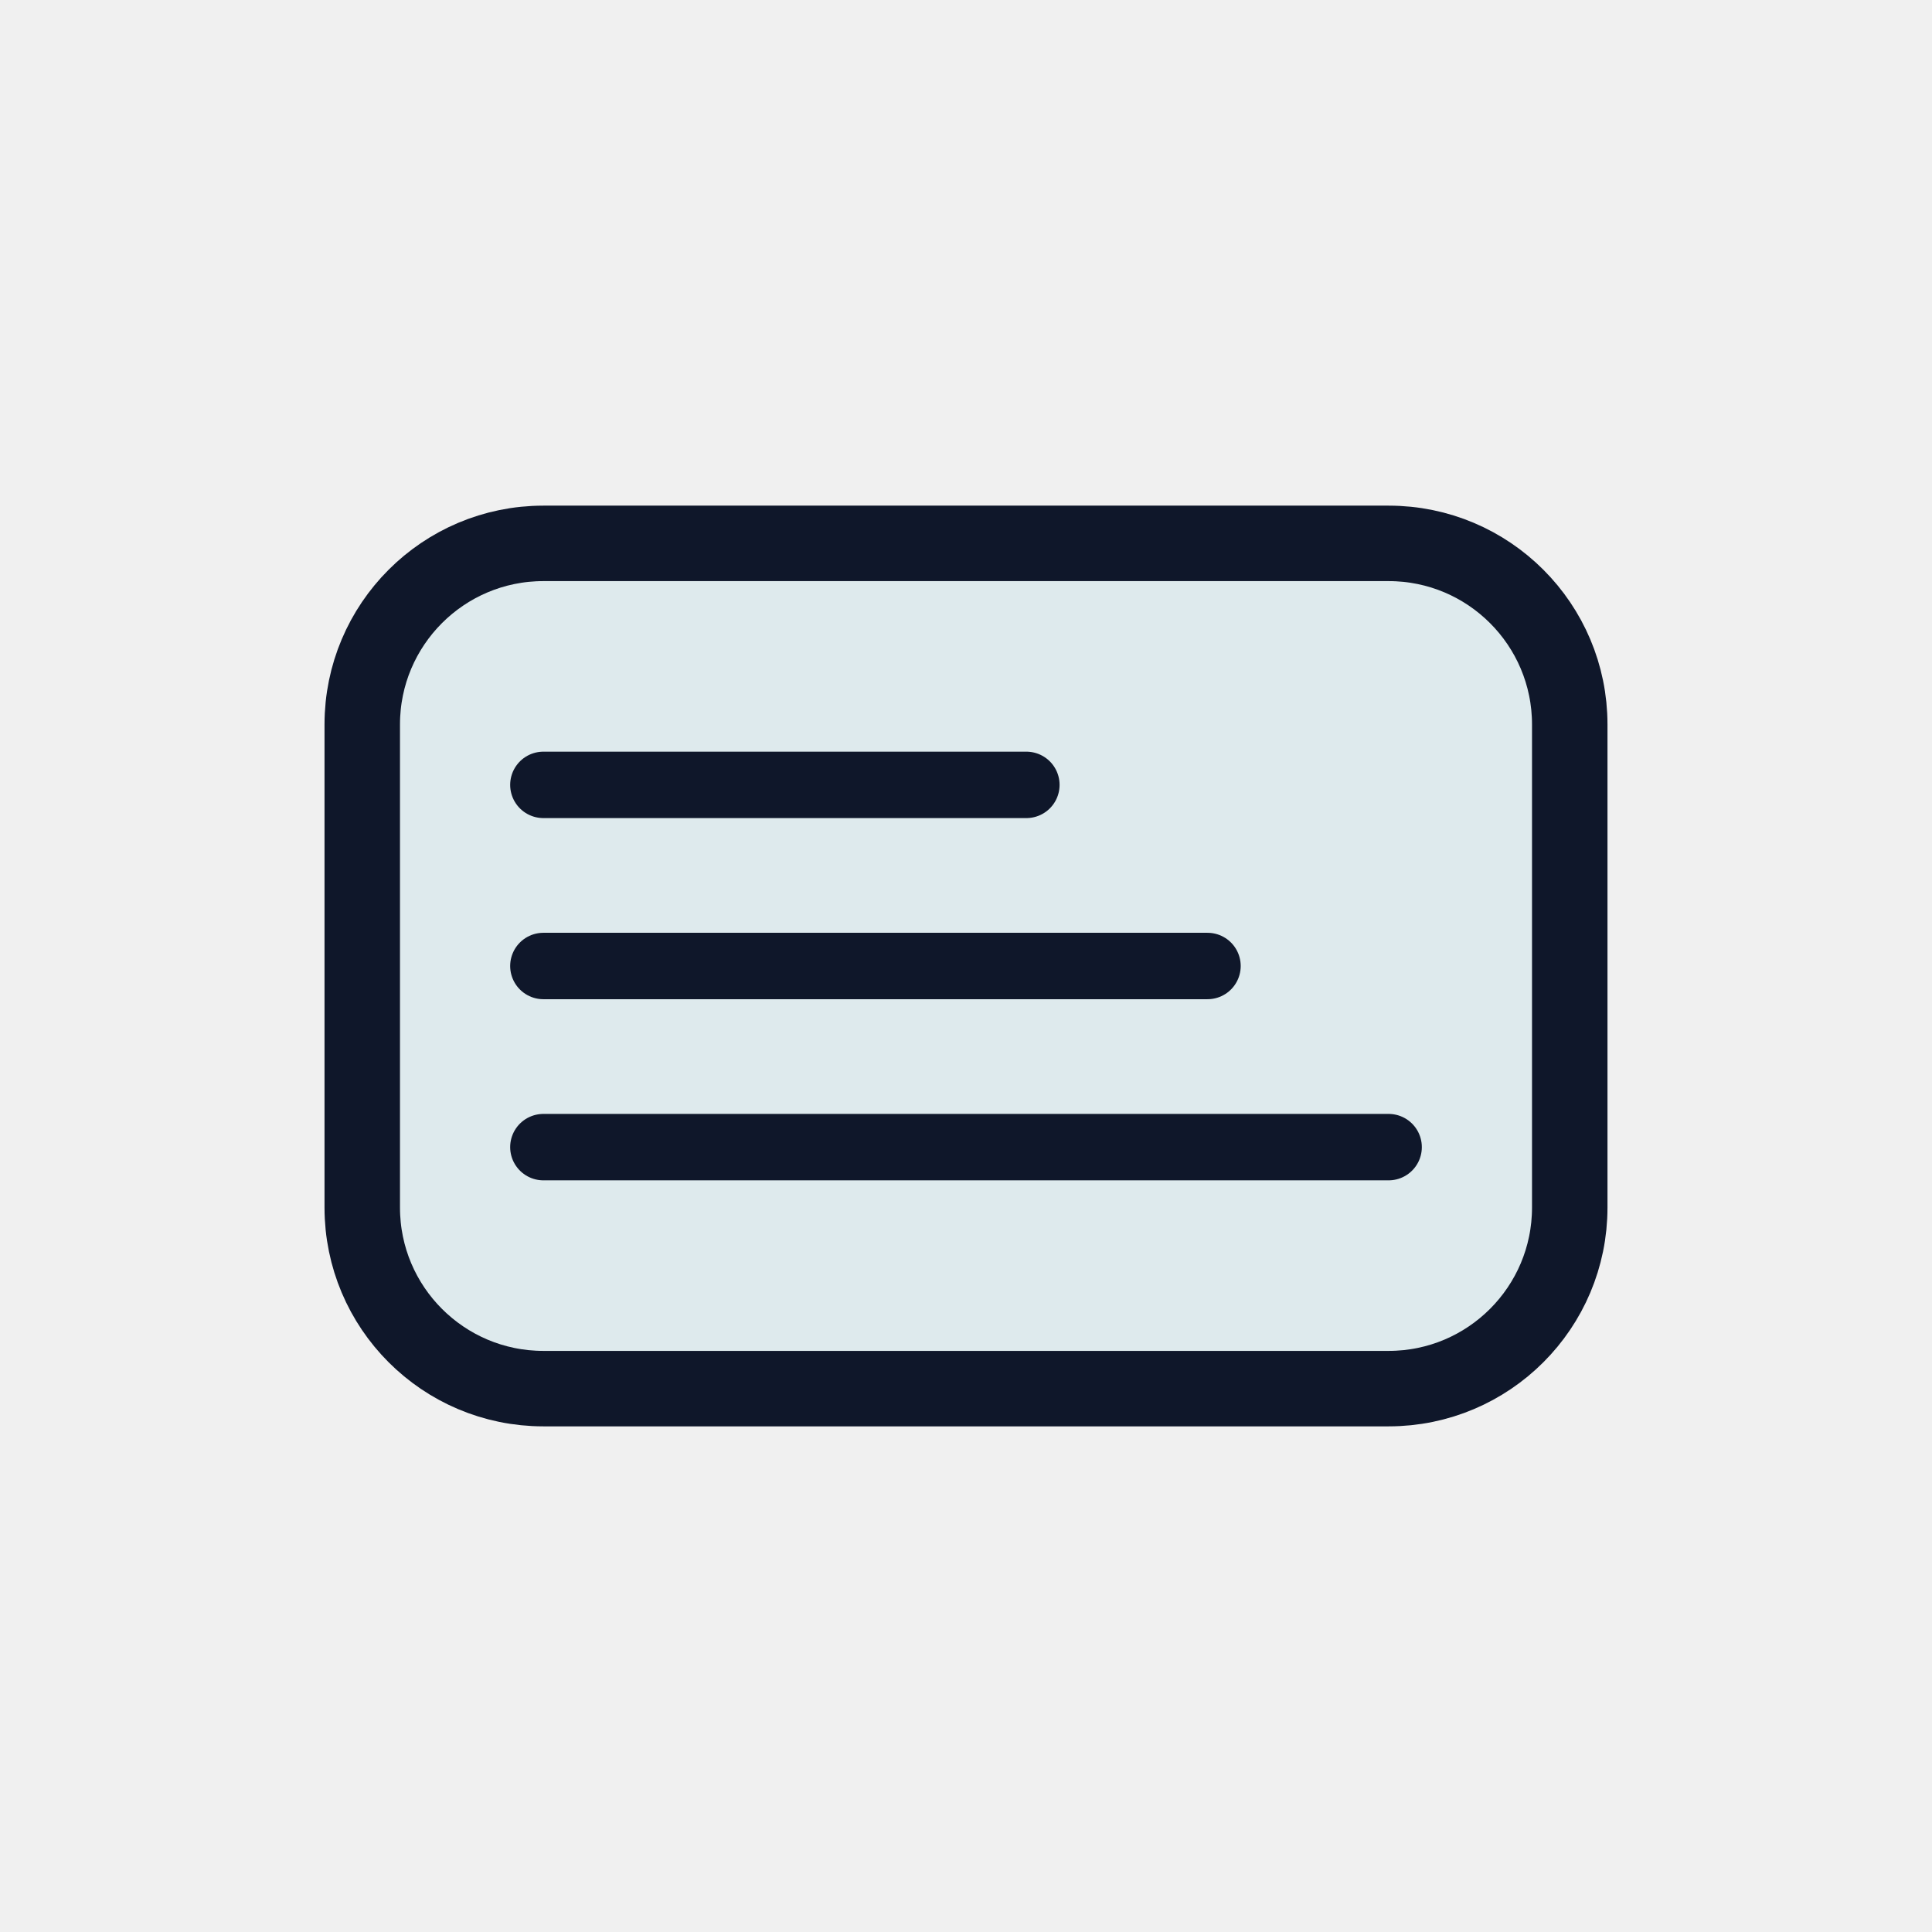
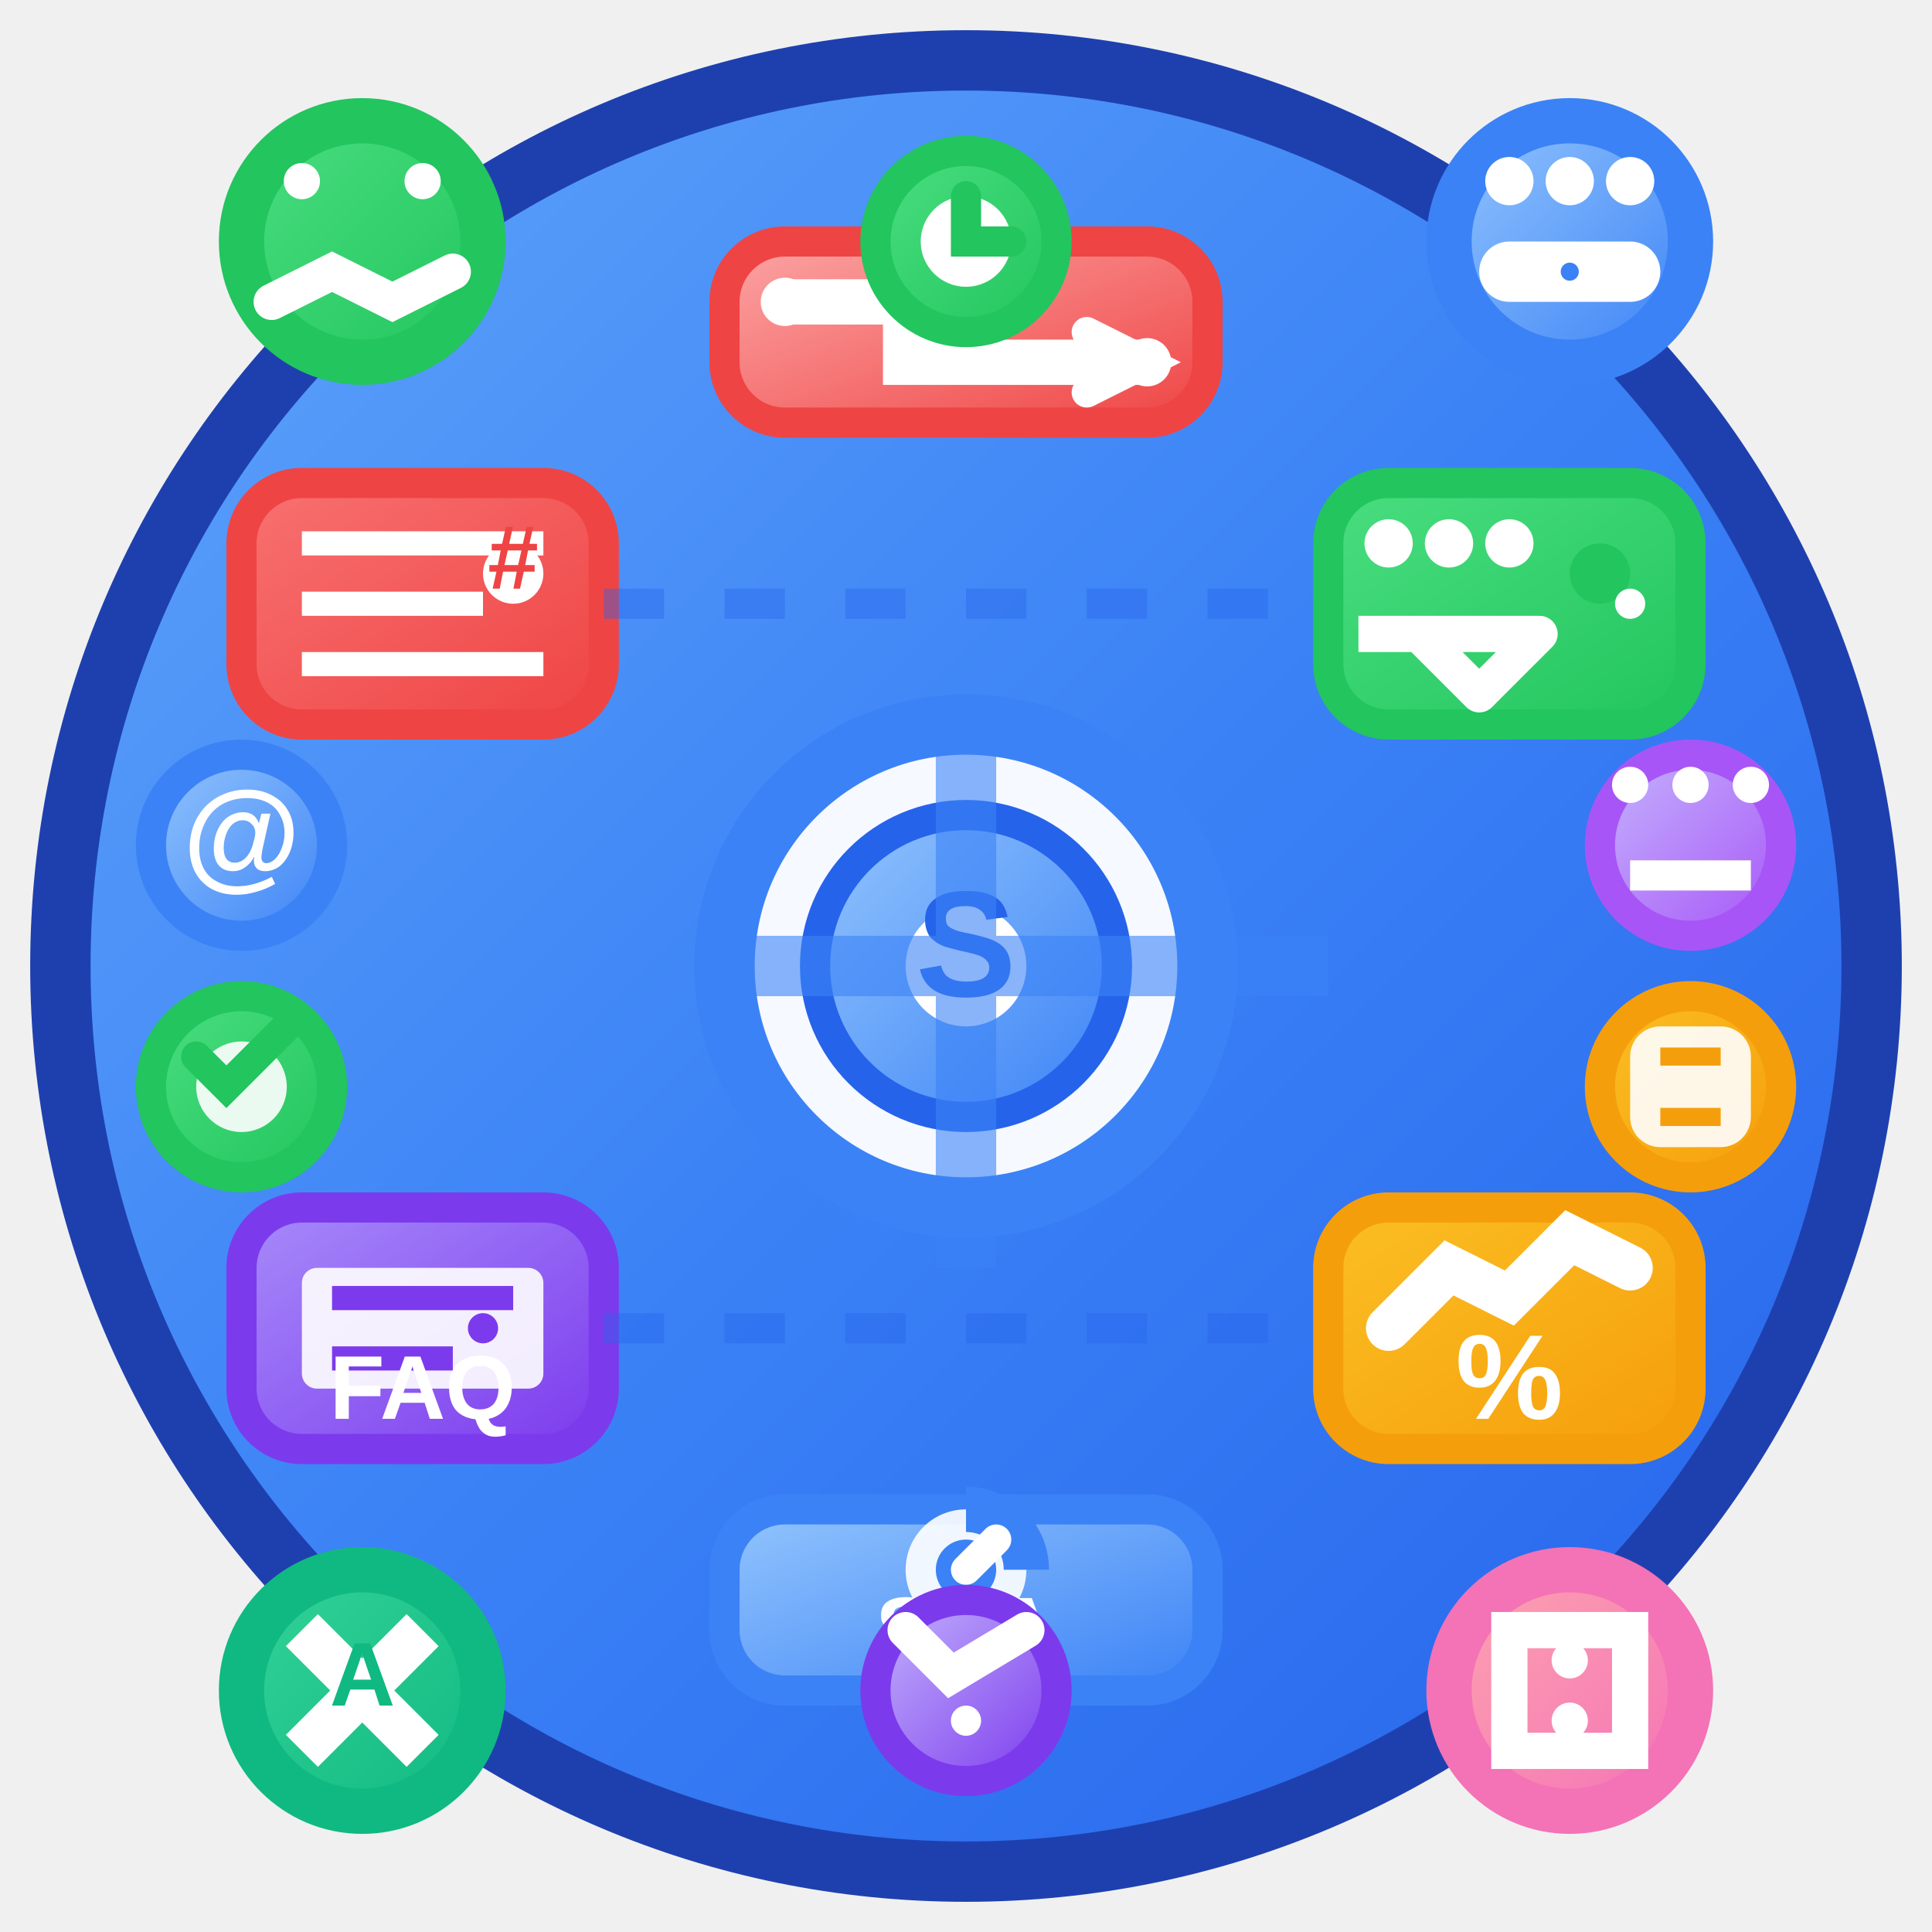
<svg xmlns="http://www.w3.org/2000/svg" width="64" height="64" viewBox="0 0 64 64" fill="none">
+   <circle cx="32" cy="32" r="30" fill="url(#service-gradient)" stroke="#1e40af" stroke-width="2" />
+   <circle cx="32" cy="32" r="8" fill="#ffffff" fill-opacity="0.95" stroke="#3b82f6" stroke-width="2" />
+   <circle cx="32" cy="32" r="5" fill="url(#hub-gradient)" stroke="#2563eb" stroke-width="1" />
+   <circle cx="32" cy="32" r="2" fill="#ffffff" />
+   <text x="32" y="33" text-anchor="middle" fill="#2563eb" font-family="Arial, sans-serif" font-size="5" font-weight="bold">S</text>
+   <rect x="8" y="16" width="12" height="8" rx="2" fill="url(#ticket-gradient)" stroke="#ef4444" stroke-width="1" />
+   <path d="M10 18 L18 18 M10 20 L16 20 M10 22 L18 22" stroke="#ffffff" stroke-width="0.8" />
+   <circle cx="17" cy="19" r="1" fill="#ffffff" />
+   <text x="17" y="19.5" text-anchor="middle" fill="#ef4444" font-family="Arial, sans-serif" font-size="3" font-weight="bold">#</text>
+   <rect x="44" y="16" width="12" height="8" rx="2" fill="url(#chat-gradient)" stroke="#22c55e" stroke-width="1" />
+   <circle cx="46" cy="18" r="0.8" fill="#ffffff" />
+   <circle cx="48" cy="18" r="0.8" fill="#ffffff" />
+   <circle cx="50" cy="18" r="0.8" fill="#ffffff" />
+   <path d="M45 21 L51 21 L49 23 L47 21" stroke="#ffffff" stroke-width="1.2" stroke-linejoin="round" fill="none" />
+   <circle cx="53" cy="19" r="1" fill="#22c55e" />
+   <circle cx="54" cy="20" r="0.5" fill="#ffffff" />
+   <rect x="8" y="40" width="12" height="8" rx="2" fill="url(#kb-gradient)" stroke="#7c3aed" stroke-width="1" />
+   <rect x="10" y="42" width="8" height="4" rx="0.5" fill="#ffffff" opacity="0.9" />
+   <path d="M11 43 L17 43 M11 45 L15 45" stroke="#7c3aed" stroke-width="0.8" />
+   <circle cx="16" cy="44" r="0.5" fill="#7c3aed" />
+   <text x="14" y="47" text-anchor="middle" fill="#ffffff" font-family="Arial, sans-serif" font-size="3" font-weight="bold">FAQ</text>
+   <rect x="44" y="40" width="12" height="8" rx="2" fill="url(#analytics-gradient)" stroke="#f59e0b" stroke-width="1" />
+   <path d="M46 44 L48 42 L50 43 L52 41 L54 42" stroke="#ffffff" stroke-width="1.5" stroke-linecap="round" fill="none" />
+   <circle cx="46" cy="44" r="0.5" fill="#ffffff" />
+   <circle cx="48" cy="42" r="0.5" fill="#ffffff" />
+   <circle cx="50" cy="43" r="0.5" fill="#ffffff" />
+   <circle cx="52" cy="41" r="0.5" fill="#ffffff" />
+   <circle cx="54" cy="42" r="0.5" fill="#ffffff" />
+   <text x="50" y="47" text-anchor="middle" fill="#ffffff" font-family="Arial, sans-serif" font-size="4" font-weight="bold">%</text>
+   <circle cx="12" cy="8" r="4" fill="url(#satisfaction-gradient)" stroke="#22c55e" stroke-width="1.5" />
+   <circle cx="10" cy="6" r="0.6" fill="#ffffff" />
+   <circle cx="14" cy="6" r="0.6" fill="#ffffff" />
+   <path d="M9 10 L11 9 L13 10 L15 9" stroke="#ffffff" stroke-width="1.2" stroke-linecap="round" fill="none" />
+   <circle cx="52" cy="8" r="4" fill="url(#agent-gradient)" stroke="#3b82f6" stroke-width="1.5" />
+   <circle cx="50" cy="6" r="0.8" fill="#ffffff" />
+   <circle cx="52" cy="6" r="0.8" fill="#ffffff" />
+   <circle cx="54" cy="6" r="0.8" fill="#ffffff" />
+   <rect x="49" y="8" width="6" height="2" rx="1" fill="#ffffff" />
+   <circle cx="52" cy="9" r="0.3" fill="#3b82f6" />
+   <circle cx="12" cy="56" r="4" fill="url(#automation-gradient)" stroke="#10b981" stroke-width="1.5" />
+   <path d="M10 54 L14 58 M14 54 L10 58" stroke="#ffffff" stroke-width="1.5" />
+   <circle cx="12" cy="56" r="1" fill="#ffffff" />
+   <text x="12" y="56.5" text-anchor="middle" fill="#10b981" font-family="Arial, sans-serif" font-size="3" font-weight="bold">A</text>
+   <circle cx="52" cy="56" r="4" fill="url(#feedback-gradient)" stroke="#f472b6" stroke-width="1.5" />
+   <path d="M50 54 L54 54 L54 58 L50 58 Z" stroke="#ffffff" stroke-width="1.2" fill="none" />
+   <circle cx="52" cy="55" r="0.6" fill="#ffffff" />
+   <circle cx="52" cy="57" r="0.6" fill="#ffffff" />
+   <rect x="24" y="8" width="16" height="6" rx="2" fill="url(#escalation-gradient)" stroke="#ef4444" stroke-width="1" />
+   <path d="M26 10 L30 10 L30 12 L38 12" stroke="#ffffff" stroke-width="1.5" stroke-linecap="round" fill="none" />
+   <circle cx="26" cy="10" r="0.8" fill="#ffffff" />
+   <circle cx="38" cy="12" r="0.8" fill="#ffffff" />
+   <path d="M36 11 L38 12 L36 13" stroke="#ffffff" stroke-width="1" stroke-linecap="round" fill="none" />
+   <rect x="24" y="50" width="16" height="6" rx="2" fill="url(#sla-gradient)" stroke="#3b82f6" stroke-width="1" />
+   <circle cx="32" cy="52" r="2" fill="#ffffff" opacity="0.9" />
+   <path d="M32 50 A2 2 0 0 1 34 52" stroke="#3b82f6" stroke-width="1.5" fill="none" />
+   <circle cx="32" cy="52" r="1" fill="#3b82f6" />
+   <path d="M32 52 L33 51" stroke="#ffffff" stroke-width="1" stroke-linecap="round" />
+   <text x="32" y="55" text-anchor="middle" fill="#ffffff" font-family="Arial, sans-serif" font-size="3" font-weight="bold">SLA</text>
+   <circle cx="8" cy="28" r="3" fill="url(#email-support)" stroke="#3b82f6" stroke-width="1" />
+   <text x="8" y="29" text-anchor="middle" fill="#ffffff" font-family="Arial, sans-serif" font-size="4" font-weight="bold">@</text>
+   <circle cx="8" cy="36" r="3" fill="url(#phone-support)" stroke="#22c55e" stroke-width="1" />
+   <circle cx="8" cy="36" r="1.5" fill="#ffffff" opacity="0.9" />
+   <path d="M6.5 35 L7.5 36 L9.5 34" stroke="#22c55e" stroke-width="1" stroke-linecap="round" fill="none" />
+   <circle cx="56" cy="28" r="3" fill="url(#social-support)" stroke="#a855f7" stroke-width="1" />
+   <circle cx="54" cy="26" r="0.6" fill="#ffffff" />
+   <circle cx="56" cy="26" r="0.6" fill="#ffffff" />
+   <circle cx="58" cy="26" r="0.6" fill="#ffffff" />
+   <path d="M54 29 L58 29" stroke="#ffffff" stroke-width="1" />
+   <circle cx="56" cy="36" r="3" fill="url(#chat-support)" stroke="#f59e0b" stroke-width="1" />
+   <rect x="54" y="34" width="4" height="4" rx="1" fill="#ffffff" opacity="0.9" />
+   <path d="M55 35 L57 35 M55 37 L57 37" stroke="#f59e0b" stroke-width="0.6" />
+   <circle cx="32" cy="8" r="3" fill="url(#response-gradient)" stroke="#22c55e" stroke-width="1" />
+   <circle cx="32" cy="8" r="1.5" fill="#ffffff" />
+   <path d="M32 6.5 L32 8 L33.5 8" stroke="#22c55e" stroke-width="1" stroke-linecap="round" />
+   <circle cx="32" cy="56" r="3" fill="url(#qa-gradient)" stroke="#7c3aed" stroke-width="1" />
+   <path d="M30 54 L31.5 55.5 L34 54" stroke="#ffffff" stroke-width="1.2" stroke-linecap="round" fill="none" />
+   <circle cx="32" cy="57" r="0.5" fill="#ffffff" />
+   <path d="M24 32 L44 32 M32 24 L32 42" stroke="#3b82f6" stroke-width="2" opacity="0.6" />
+   <path d="M20 20 L44 20 M20 44 L44 44" stroke="#2563eb" stroke-width="1" opacity="0.4" stroke-dasharray="2,2" />
  <defs>
-     <linearGradient id="g" x1="8" y1="56" x2="56" y2="8">
-       <stop stop-color="#06B6D4" />
-       <stop offset="1" stop-color="#0891B2" />
+     <linearGradient id="service-gradient" x1="0%" y1="0%" x2="100%" y2="100%">
+       <stop offset="0%" style="stop-color:#60a5fa;stop-opacity:1" />
+       <stop offset="50%" style="stop-color:#3b82f6;stop-opacity:1" />
+       <stop offset="100%" style="stop-color:#2563eb;stop-opacity:1" />
+     </linearGradient>
+     <linearGradient id="hub-gradient" x1="0%" y1="0%" x2="100%" y2="100%">
+       <stop offset="0%" style="stop-color:#93c5fd;stop-opacity:1" />
+       <stop offset="100%" style="stop-color:#3b82f6;stop-opacity:1" />
+     </linearGradient>
+     <linearGradient id="ticket-gradient" x1="0%" y1="0%" x2="100%" y2="100%">
+       <stop offset="0%" style="stop-color:#f87171;stop-opacity:1" />
+       <stop offset="100%" style="stop-color:#ef4444;stop-opacity:1" />
+     </linearGradient>
+     <linearGradient id="chat-gradient" x1="0%" y1="0%" x2="100%" y2="100%">
+       <stop offset="0%" style="stop-color:#4ade80;stop-opacity:1" />
+       <stop offset="100%" style="stop-color:#22c55e;stop-opacity:1" />
+     </linearGradient>
+     <linearGradient id="kb-gradient" x1="0%" y1="0%" x2="100%" y2="100%">
+       <stop offset="0%" style="stop-color:#a78bfa;stop-opacity:1" />
+       <stop offset="100%" style="stop-color:#7c3aed;stop-opacity:1" />
+     </linearGradient>
+     <linearGradient id="analytics-gradient" x1="0%" y1="0%" x2="100%" y2="100%">
+       <stop offset="0%" style="stop-color:#fbbf24;stop-opacity:1" />
+       <stop offset="100%" style="stop-color:#f59e0b;stop-opacity:1" />
+     </linearGradient>
+     <linearGradient id="satisfaction-gradient" x1="0%" y1="0%" x2="100%" y2="100%">
+       <stop offset="0%" style="stop-color:#4ade80;stop-opacity:1" />
+       <stop offset="100%" style="stop-color:#22c55e;stop-opacity:1" />
+     </linearGradient>
+     <linearGradient id="agent-gradient" x1="0%" y1="0%" x2="100%" y2="100%">
+       <stop offset="0%" style="stop-color:#93c5fd;stop-opacity:1" />
+       <stop offset="100%" style="stop-color:#3b82f6;stop-opacity:1" />
+     </linearGradient>
+     <linearGradient id="automation-gradient" x1="0%" y1="0%" x2="100%" y2="100%">
+       <stop offset="0%" style="stop-color:#34d399;stop-opacity:1" />
+       <stop offset="100%" style="stop-color:#10b981;stop-opacity:1" />
+     </linearGradient>
+     <linearGradient id="feedback-gradient" x1="0%" y1="0%" x2="100%" y2="100%">
+       <stop offset="0%" style="stop-color:#fda4af;stop-opacity:1" />
+       <stop offset="100%" style="stop-color:#f472b6;stop-opacity:1" />
+     </linearGradient>
+     <linearGradient id="escalation-gradient" x1="0%" y1="0%" x2="100%" y2="100%">
+       <stop offset="0%" style="stop-color:#fca5a5;stop-opacity:1" />
+       <stop offset="100%" style="stop-color:#ef4444;stop-opacity:1" />
+     </linearGradient>
+     <linearGradient id="sla-gradient" x1="0%" y1="0%" x2="100%" y2="100%">
+       <stop offset="0%" style="stop-color:#93c5fd;stop-opacity:1" />
+       <stop offset="100%" style="stop-color:#3b82f6;stop-opacity:1" />
+     </linearGradient>
+     <linearGradient id="email-support" x1="0%" y1="0%" x2="100%" y2="100%">
+       <stop offset="0%" style="stop-color:#93c5fd;stop-opacity:1" />
+       <stop offset="100%" style="stop-color:#3b82f6;stop-opacity:1" />
+     </linearGradient>
+     <linearGradient id="phone-support" x1="0%" y1="0%" x2="100%" y2="100%">
+       <stop offset="0%" style="stop-color:#4ade80;stop-opacity:1" />
+       <stop offset="100%" style="stop-color:#22c55e;stop-opacity:1" />
+     </linearGradient>
+     <linearGradient id="social-support" x1="0%" y1="0%" x2="100%" y2="100%">
+       <stop offset="0%" style="stop-color:#c4b5fd;stop-opacity:1" />
+       <stop offset="100%" style="stop-color:#a855f7;stop-opacity:1" />
+     </linearGradient>
+     <linearGradient id="chat-support" x1="0%" y1="0%" x2="100%" y2="100%">
+       <stop offset="0%" style="stop-color:#fbbf24;stop-opacity:1" />
+       <stop offset="100%" style="stop-color:#f59e0b;stop-opacity:1" />
+     </linearGradient>
+     <linearGradient id="response-gradient" x1="0%" y1="0%" x2="100%" y2="100%">
+       <stop offset="0%" style="stop-color:#4ade80;stop-opacity:1" />
+       <stop offset="100%" style="stop-color:#22c55e;stop-opacity:1" />
+     </linearGradient>
+     <linearGradient id="qa-gradient" x1="0%" y1="0%" x2="100%" y2="100%">
+       <stop offset="0%" style="stop-color:#c4b5fd;stop-opacity:1" />
+       <stop offset="100%" style="stop-color:#7c3aed;stop-opacity:1" />
    </linearGradient>
  </defs>
-   <rect x="12" y="18" width="40" height="28" rx="6" stroke="#0F172A" stroke-width="2.5" fill="url(#g)" fill-opacity="0.08" />
-   <path d="M18 26h16M18 32h22M18 38h28" stroke="#0F172A" stroke-width="2.2" stroke-linecap="round" />
</svg>
